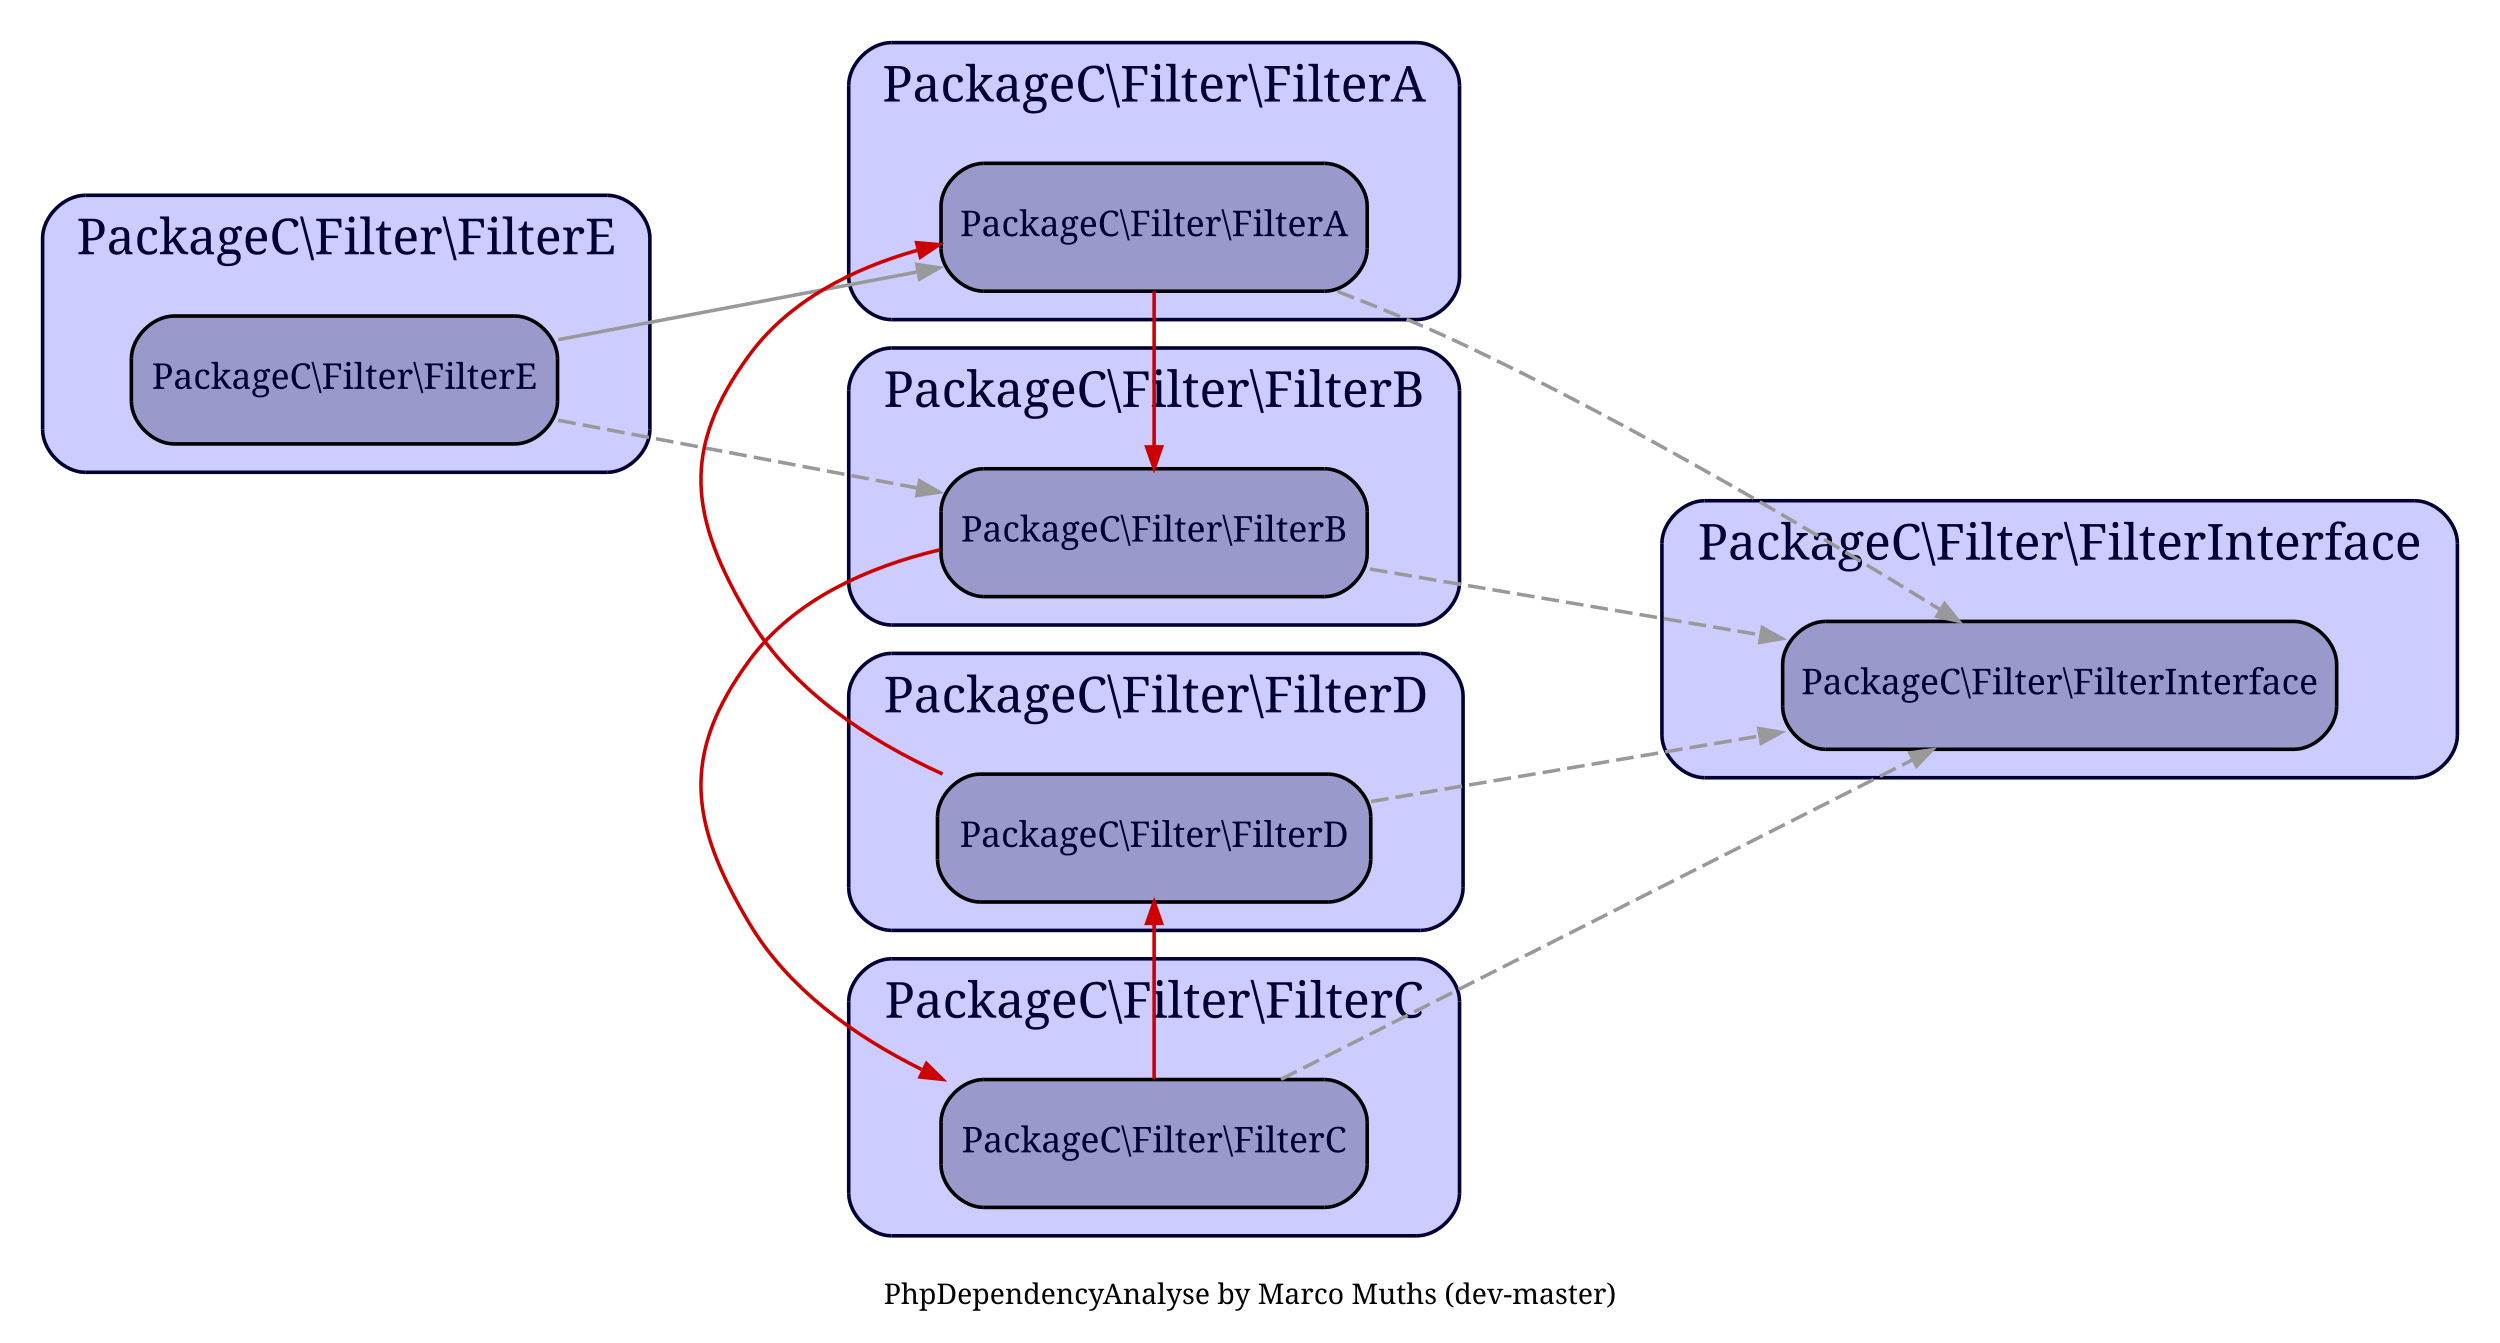
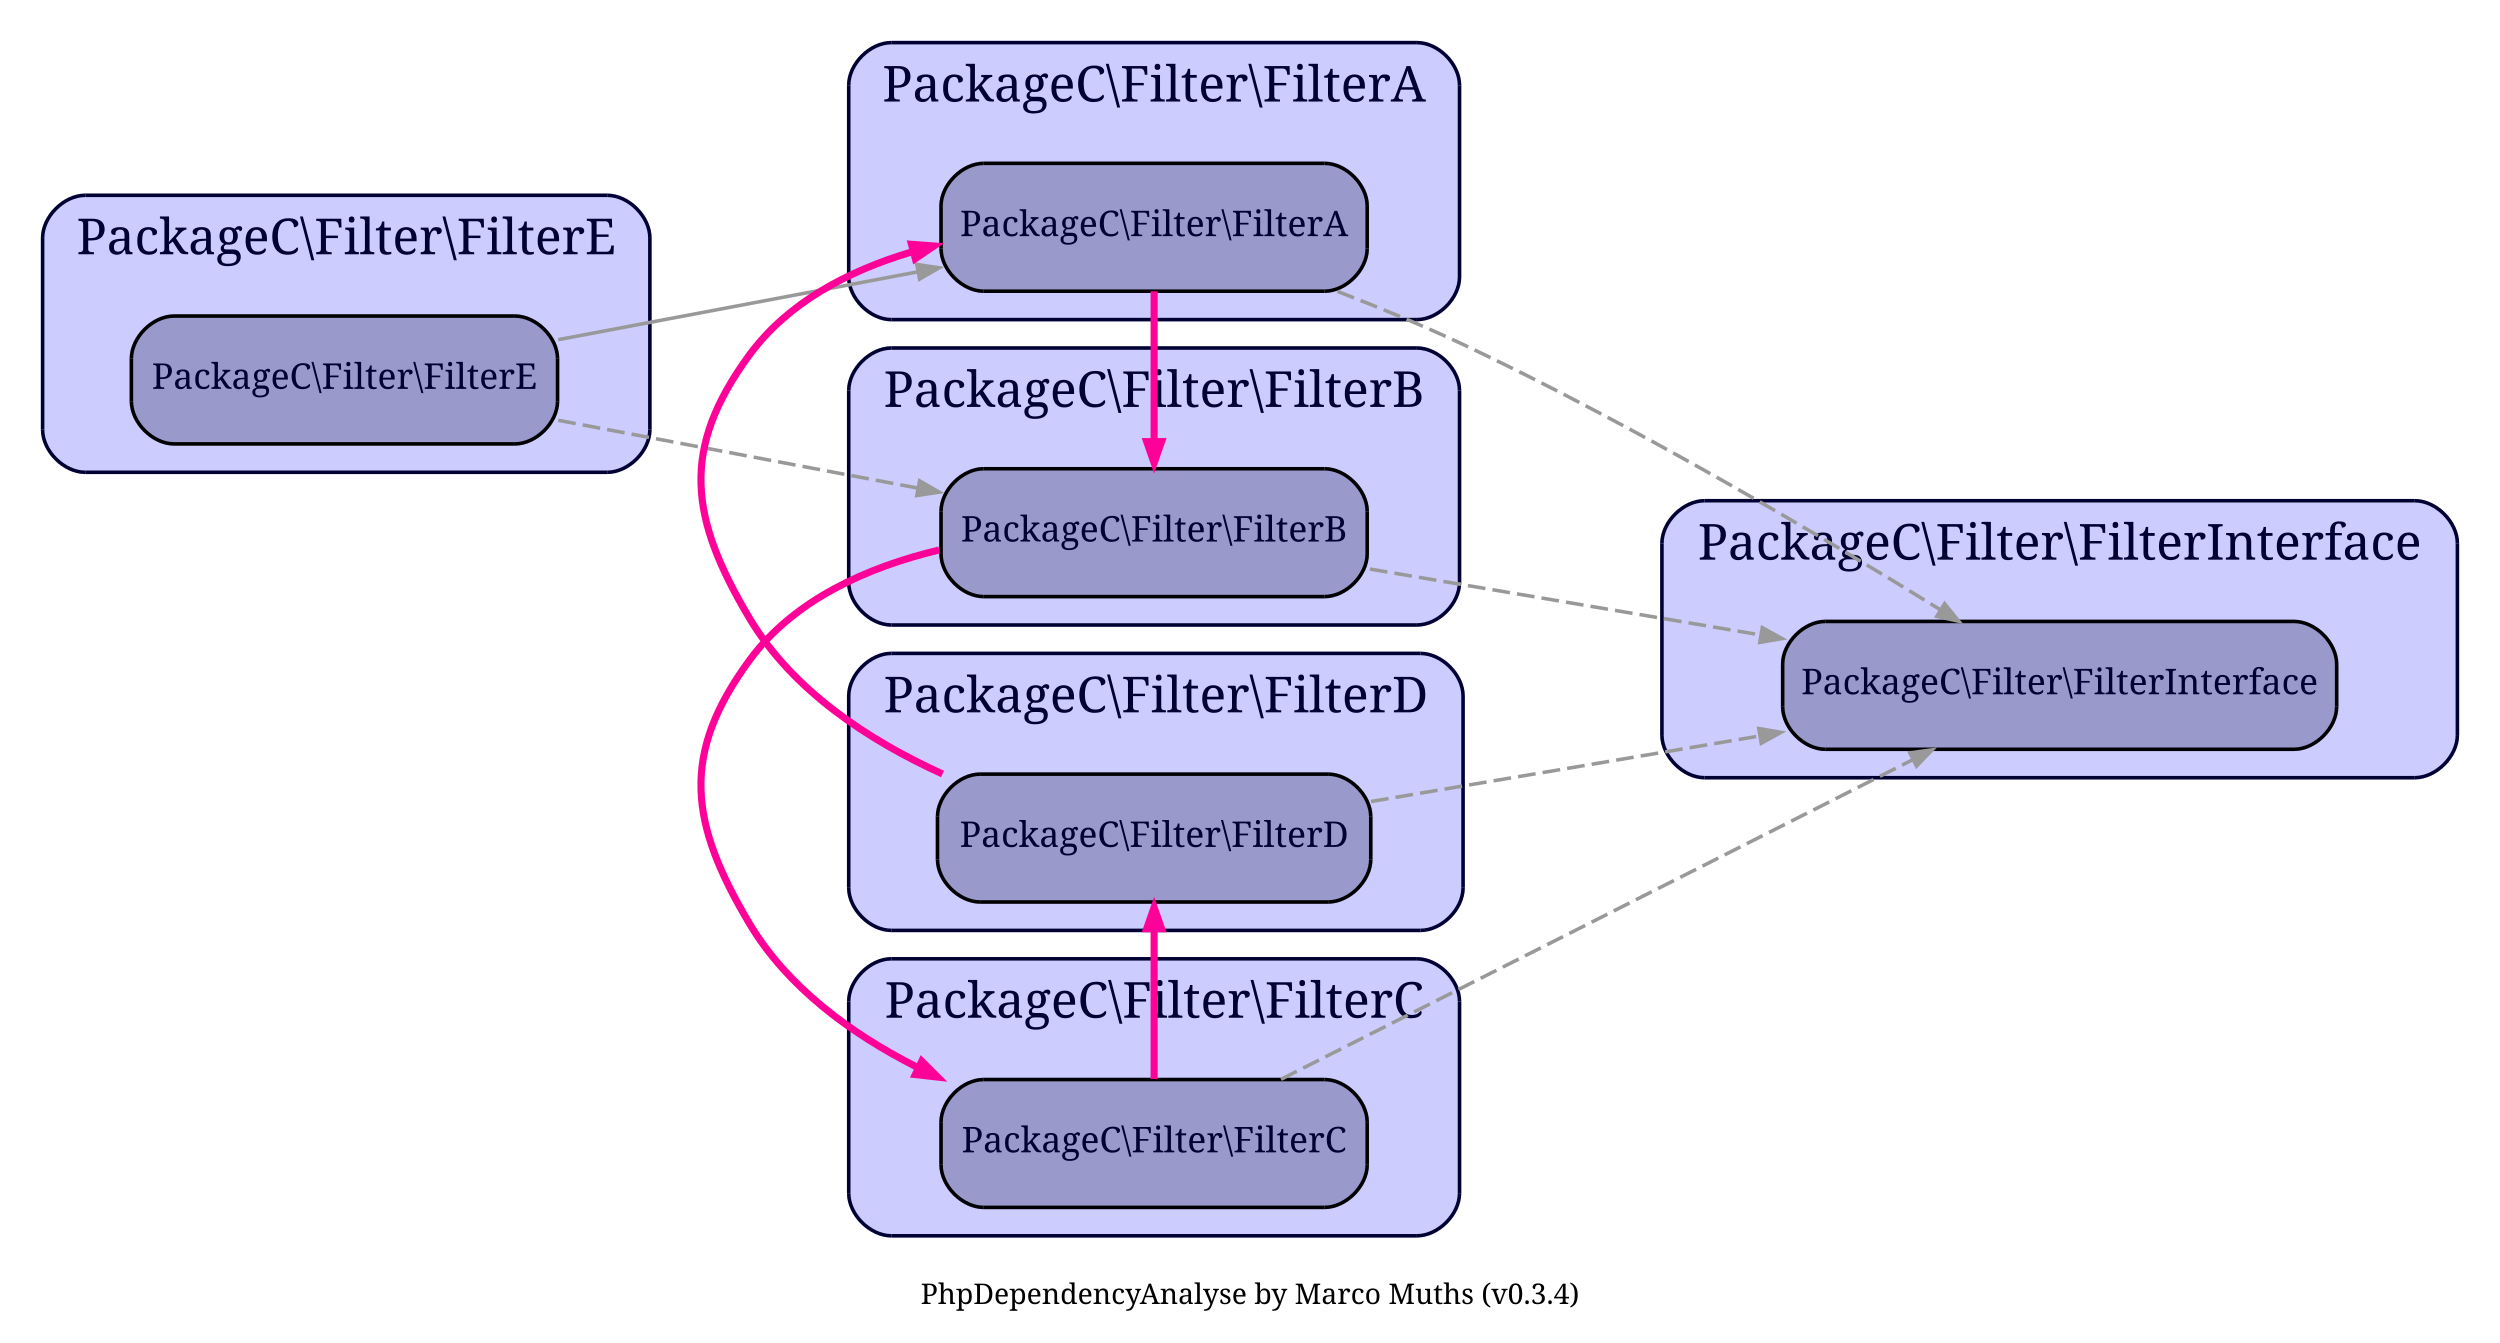
<svg xmlns="http://www.w3.org/2000/svg" width="704pt" height="378pt" viewBox="0.00 0.00 704.00 378.00">
  <g id="graph1" class="graph" transform="scale(1 1) rotate(0) translate(4 374)">
    <polygon fill="white" stroke="white" points="-4,5 -4,-374 701,-374 701,5 -4,5" />
-     <text text-anchor="middle" x="348" y="-6.8" font-family="Times Roman,serif" font-size="8.00">PhpDependencyAnalyse by Marco Muths (dev-master)</text>
+     <text text-anchor="middle" x="348" y="-6.8" font-family="Times Roman,serif" font-size="8.00">PhpDependencyAnalyse by Marco Muths (v0.3.4)</text>
    <g id="graph2" class="cluster">
      <polygon fill="#ccccff" stroke="#ccccff" points="247,-284 395,-284 407,-296 407,-350 395,-362 247,-362 235,-350 235,-296 247,-284" />
      <path fill="#ccccff" stroke="#ccccff" d="M395,-284C401,-284 407,-290 407,-296" />
      <path fill="#ccccff" stroke="#ccccff" d="M407,-350C407,-356 401,-362 395,-362" />
      <path fill="#ccccff" stroke="#ccccff" d="M247,-362C241,-362 235,-356 235,-350" />
      <path fill="#ccccff" stroke="#ccccff" d="M235,-296C235,-290 241,-284 247,-284" />
      <polyline fill="none" stroke="#000033" points="247,-284 395,-284 " />
      <path fill="none" stroke="#000033" d="M395,-284C401,-284 407,-290 407,-296" />
      <polyline fill="none" stroke="#000033" points="407,-296 407,-350 " />
      <path fill="none" stroke="#000033" d="M407,-350C407,-356 401,-362 395,-362" />
      <polyline fill="none" stroke="#000033" points="395,-362 247,-362 " />
      <path fill="none" stroke="#000033" d="M247,-362C241,-362 235,-356 235,-350" />
      <polyline fill="none" stroke="#000033" points="235,-350 235,-296 " />
      <path fill="none" stroke="#000033" d="M235,-296C235,-290 241,-284 247,-284" />
      <text text-anchor="middle" x="321" y="-345.4" font-family="Times Roman,serif" font-size="14.00" fill="#000033">PackageC\Filter\FilterA</text>
    </g>
    <g id="graph3" class="cluster">
      <polygon fill="#ccccff" stroke="#ccccff" points="476,-155 676,-155 688,-167 688,-221 676,-233 476,-233 464,-221 464,-167 476,-155" />
      <path fill="#ccccff" stroke="#ccccff" d="M676,-155C682,-155 688,-161 688,-167" />
      <path fill="#ccccff" stroke="#ccccff" d="M688,-221C688,-227 682,-233 676,-233" />
      <path fill="#ccccff" stroke="#ccccff" d="M476,-233C470,-233 464,-227 464,-221" />
      <path fill="#ccccff" stroke="#ccccff" d="M464,-167C464,-161 470,-155 476,-155" />
      <polyline fill="none" stroke="#000033" points="476,-155 676,-155 " />
      <path fill="none" stroke="#000033" d="M676,-155C682,-155 688,-161 688,-167" />
      <polyline fill="none" stroke="#000033" points="688,-167 688,-221 " />
      <path fill="none" stroke="#000033" d="M688,-221C688,-227 682,-233 676,-233" />
      <polyline fill="none" stroke="#000033" points="676,-233 476,-233 " />
      <path fill="none" stroke="#000033" d="M476,-233C470,-233 464,-227 464,-221" />
      <polyline fill="none" stroke="#000033" points="464,-221 464,-167 " />
      <path fill="none" stroke="#000033" d="M464,-167C464,-161 470,-155 476,-155" />
      <text text-anchor="middle" x="576" y="-216.4" font-family="Times Roman,serif" font-size="14.00" fill="#000033">PackageC\Filter\FilterInterface</text>
    </g>
    <g id="graph4" class="cluster">
      <polygon fill="#ccccff" stroke="#ccccff" points="247,-198 395,-198 407,-210 407,-264 395,-276 247,-276 235,-264 235,-210 247,-198" />
      <path fill="#ccccff" stroke="#ccccff" d="M395,-198C401,-198 407,-204 407,-210" />
      <path fill="#ccccff" stroke="#ccccff" d="M407,-264C407,-270 401,-276 395,-276" />
      <path fill="#ccccff" stroke="#ccccff" d="M247,-276C241,-276 235,-270 235,-264" />
      <path fill="#ccccff" stroke="#ccccff" d="M235,-210C235,-204 241,-198 247,-198" />
      <polyline fill="none" stroke="#000033" points="247,-198 395,-198 " />
      <path fill="none" stroke="#000033" d="M395,-198C401,-198 407,-204 407,-210" />
      <polyline fill="none" stroke="#000033" points="407,-210 407,-264 " />
      <path fill="none" stroke="#000033" d="M407,-264C407,-270 401,-276 395,-276" />
      <polyline fill="none" stroke="#000033" points="395,-276 247,-276 " />
      <path fill="none" stroke="#000033" d="M247,-276C241,-276 235,-270 235,-264" />
      <polyline fill="none" stroke="#000033" points="235,-264 235,-210 " />
      <path fill="none" stroke="#000033" d="M235,-210C235,-204 241,-198 247,-198" />
      <text text-anchor="middle" x="321" y="-259.4" font-family="Times Roman,serif" font-size="14.00" fill="#000033">PackageC\Filter\FilterB</text>
    </g>
    <g id="graph5" class="cluster">
      <polygon fill="#ccccff" stroke="#ccccff" points="20,-241 167,-241 179,-253 179,-307 167,-319 20,-319 8,-307 8,-253 20,-241" />
      <path fill="#ccccff" stroke="#ccccff" d="M167,-241C173,-241 179,-247 179,-253" />
      <path fill="#ccccff" stroke="#ccccff" d="M179,-307C179,-313 173,-319 167,-319" />
      <path fill="#ccccff" stroke="#ccccff" d="M20,-319C14,-319 8,-313 8,-307" />
      <path fill="#ccccff" stroke="#ccccff" d="M8,-253C8,-247 14,-241 20,-241" />
      <polyline fill="none" stroke="#000033" points="20,-241 167,-241 " />
      <path fill="none" stroke="#000033" d="M167,-241C173,-241 179,-247 179,-253" />
      <polyline fill="none" stroke="#000033" points="179,-253 179,-307 " />
      <path fill="none" stroke="#000033" d="M179,-307C179,-313 173,-319 167,-319" />
      <polyline fill="none" stroke="#000033" points="167,-319 20,-319 " />
      <path fill="none" stroke="#000033" d="M20,-319C14,-319 8,-313 8,-307" />
      <polyline fill="none" stroke="#000033" points="8,-307 8,-253 " />
      <path fill="none" stroke="#000033" d="M8,-253C8,-247 14,-241 20,-241" />
      <text text-anchor="middle" x="93.5" y="-302.4" font-family="Times Roman,serif" font-size="14.00" fill="#000033">PackageC\Filter\FilterE</text>
    </g>
    <g id="graph6" class="cluster">
      <polygon fill="#ccccff" stroke="#ccccff" points="247,-112 396,-112 408,-124 408,-178 396,-190 247,-190 235,-178 235,-124 247,-112" />
      <path fill="#ccccff" stroke="#ccccff" d="M396,-112C402,-112 408,-118 408,-124" />
      <path fill="#ccccff" stroke="#ccccff" d="M408,-178C408,-184 402,-190 396,-190" />
      <path fill="#ccccff" stroke="#ccccff" d="M247,-190C241,-190 235,-184 235,-178" />
      <path fill="#ccccff" stroke="#ccccff" d="M235,-124C235,-118 241,-112 247,-112" />
      <polyline fill="none" stroke="#000033" points="247,-112 396,-112 " />
      <path fill="none" stroke="#000033" d="M396,-112C402,-112 408,-118 408,-124" />
      <polyline fill="none" stroke="#000033" points="408,-124 408,-178 " />
      <path fill="none" stroke="#000033" d="M408,-178C408,-184 402,-190 396,-190" />
      <polyline fill="none" stroke="#000033" points="396,-190 247,-190 " />
      <path fill="none" stroke="#000033" d="M247,-190C241,-190 235,-184 235,-178" />
      <polyline fill="none" stroke="#000033" points="235,-178 235,-124 " />
      <path fill="none" stroke="#000033" d="M235,-124C235,-118 241,-112 247,-112" />
      <text text-anchor="middle" x="321.5" y="-173.4" font-family="Times Roman,serif" font-size="14.00" fill="#000033">PackageC\Filter\FilterD</text>
    </g>
    <g id="graph7" class="cluster">
      <polygon fill="#ccccff" stroke="#ccccff" points="247,-26 395,-26 407,-38 407,-92 395,-104 247,-104 235,-92 235,-38 247,-26" />
      <path fill="#ccccff" stroke="#ccccff" d="M395,-26C401,-26 407,-32 407,-38" />
      <path fill="#ccccff" stroke="#ccccff" d="M407,-92C407,-98 401,-104 395,-104" />
      <path fill="#ccccff" stroke="#ccccff" d="M247,-104C241,-104 235,-98 235,-92" />
      <path fill="#ccccff" stroke="#ccccff" d="M235,-38C235,-32 241,-26 247,-26" />
      <polyline fill="none" stroke="#000033" points="247,-26 395,-26 " />
      <path fill="none" stroke="#000033" d="M395,-26C401,-26 407,-32 407,-38" />
      <polyline fill="none" stroke="#000033" points="407,-38 407,-92 " />
      <path fill="none" stroke="#000033" d="M407,-92C407,-98 401,-104 395,-104" />
      <polyline fill="none" stroke="#000033" points="395,-104 247,-104 " />
      <path fill="none" stroke="#000033" d="M247,-104C241,-104 235,-98 235,-92" />
      <polyline fill="none" stroke="#000033" points="235,-92 235,-38 " />
      <path fill="none" stroke="#000033" d="M235,-38C235,-32 241,-26 247,-26" />
      <text text-anchor="middle" x="321" y="-87.4" font-family="Times Roman,serif" font-size="14.00" fill="#000033">PackageC\Filter\FilterC</text>
    </g>
    <g id="node2" class="node">
      <polygon fill="#9999cc" stroke="#9999cc" points="369,-328 273,-328 261,-316 261,-304 273,-292 369,-292 381,-304 381,-316 369,-328" />
      <path fill="#9999cc" stroke="#9999cc" d="M273,-328C267,-328 261,-322 261,-316" />
      <path fill="#9999cc" stroke="#9999cc" d="M261,-304C261,-298 267,-292 273,-292" />
      <path fill="#9999cc" stroke="#9999cc" d="M369,-292C375,-292 381,-298 381,-304" />
      <path fill="#9999cc" stroke="#9999cc" d="M381,-316C381,-322 375,-328 369,-328" />
      <polyline fill="none" stroke="black" points="369,-328 273,-328 " />
      <path fill="none" stroke="black" d="M273,-328C267,-328 261,-322 261,-316" />
      <polyline fill="none" stroke="black" points="261,-316 261,-304 " />
      <path fill="none" stroke="black" d="M261,-304C261,-298 267,-292 273,-292" />
      <polyline fill="none" stroke="black" points="273,-292 369,-292 " />
      <path fill="none" stroke="black" d="M369,-292C375,-292 381,-298 381,-304" />
      <polyline fill="none" stroke="black" points="381,-304 381,-316 " />
      <path fill="none" stroke="black" d="M381,-316C381,-322 375,-328 369,-328" />
      <text text-anchor="middle" x="321" y="-307.5" font-family="Times Roman,serif" font-size="10.00" fill="#000033">PackageC\Filter\FilterA</text>
    </g>
    <g id="node4" class="node">
      <polygon fill="#9999cc" stroke="#9999cc" points="642,-199 510,-199 498,-187 498,-175 510,-163 642,-163 654,-175 654,-187 642,-199" />
      <path fill="#9999cc" stroke="#9999cc" d="M510,-199C504,-199 498,-193 498,-187" />
      <path fill="#9999cc" stroke="#9999cc" d="M498,-175C498,-169 504,-163 510,-163" />
      <path fill="#9999cc" stroke="#9999cc" d="M642,-163C648,-163 654,-169 654,-175" />
      <path fill="#9999cc" stroke="#9999cc" d="M654,-187C654,-193 648,-199 642,-199" />
      <polyline fill="none" stroke="black" points="642,-199 510,-199 " />
      <path fill="none" stroke="black" d="M510,-199C504,-199 498,-193 498,-187" />
      <polyline fill="none" stroke="black" points="498,-187 498,-175 " />
      <path fill="none" stroke="black" d="M498,-175C498,-169 504,-163 510,-163" />
      <polyline fill="none" stroke="black" points="510,-163 642,-163 " />
      <path fill="none" stroke="black" d="M642,-163C648,-163 654,-169 654,-175" />
      <polyline fill="none" stroke="black" points="654,-175 654,-187 " />
      <path fill="none" stroke="black" d="M654,-187C654,-193 648,-199 642,-199" />
      <text text-anchor="middle" x="576" y="-178.5" font-family="Times Roman,serif" font-size="10.00" fill="#000033">PackageC\Filter\FilterInterface</text>
    </g>
    <g id="edge8" class="edge">
      <path fill="none" stroke="#999999" stroke-dasharray="5,2" d="M372.622,-291.945C384.397,-287.408 396.75,-282.308 408,-277 456.16,-254.278 509.093,-222.886 542.422,-202.274" />
      <polygon fill="#999999" stroke="#999999" points="543.608,-204.01 547.599,-199.062 541.394,-200.441 543.608,-204.01" />
    </g>
    <g id="node6" class="node">
      <polygon fill="#9999cc" stroke="#9999cc" points="369,-242 273,-242 261,-230 261,-218 273,-206 369,-206 381,-218 381,-230 369,-242" />
      <path fill="#9999cc" stroke="#9999cc" d="M273,-242C267,-242 261,-236 261,-230" />
      <path fill="#9999cc" stroke="#9999cc" d="M261,-218C261,-212 267,-206 273,-206" />
      <path fill="#9999cc" stroke="#9999cc" d="M369,-206C375,-206 381,-212 381,-218" />
      <path fill="#9999cc" stroke="#9999cc" d="M381,-230C381,-236 375,-242 369,-242" />
      <polyline fill="none" stroke="black" points="369,-242 273,-242 " />
      <path fill="none" stroke="black" d="M273,-242C267,-242 261,-236 261,-230" />
      <polyline fill="none" stroke="black" points="261,-230 261,-218 " />
      <path fill="none" stroke="black" d="M261,-218C261,-212 267,-206 273,-206" />
      <polyline fill="none" stroke="black" points="273,-206 369,-206 " />
      <path fill="none" stroke="black" d="M369,-206C375,-206 381,-212 381,-218" />
      <polyline fill="none" stroke="black" points="381,-218 381,-230 " />
      <path fill="none" stroke="black" d="M381,-230C381,-236 375,-242 369,-242" />
      <text text-anchor="middle" x="321" y="-221.5" font-family="Times Roman,serif" font-size="10.00" fill="#000033">PackageC\Filter\FilterB</text>
    </g>
    <g id="edge10" class="edge">
-       <path fill="none" stroke="#cc0000" d="M321,-291.975C321,-277.44 321,-262.905 321,-248.37" />
-       <polygon fill="#cc0000" stroke="#cc0000" points="323.1,-248.141 321,-242.141 318.9,-248.141 323.1,-248.141" />
+       <path fill="none" stroke="#ff0099" stroke-width="2" d="M321,-291.975C321,-278.089 321,-264.203 321,-250.317" />
+       <polygon fill="#ff0099" stroke="#ff0099" points="323.8,-250.141 321,-242.141 318.2,-250.141 323.8,-250.141" />
    </g>
    <g id="edge20" class="edge">
      <path fill="none" stroke="#999999" stroke-dasharray="5,2" d="M381.755,-213.755C414.619,-208.213 455.723,-201.282 491.646,-195.224" />
      <polygon fill="#999999" stroke="#999999" points="492.259,-197.251 497.827,-194.182 491.561,-193.109 492.259,-197.251" />
    </g>
    <g id="node12" class="node">
      <polygon fill="#9999cc" stroke="#9999cc" points="369,-70 273,-70 261,-58 261,-46 273,-34 369,-34 381,-46 381,-58 369,-70" />
      <path fill="#9999cc" stroke="#9999cc" d="M273,-70C267,-70 261,-64 261,-58" />
      <path fill="#9999cc" stroke="#9999cc" d="M261,-46C261,-40 267,-34 273,-34" />
      <path fill="#9999cc" stroke="#9999cc" d="M369,-34C375,-34 381,-40 381,-46" />
      <path fill="#9999cc" stroke="#9999cc" d="M381,-58C381,-64 375,-70 369,-70" />
      <polyline fill="none" stroke="black" points="369,-70 273,-70 " />
      <path fill="none" stroke="black" d="M273,-70C267,-70 261,-64 261,-58" />
      <polyline fill="none" stroke="black" points="261,-58 261,-46 " />
      <path fill="none" stroke="black" d="M261,-46C261,-40 267,-34 273,-34" />
      <polyline fill="none" stroke="black" points="273,-34 369,-34 " />
      <path fill="none" stroke="black" d="M369,-34C375,-34 381,-40 381,-46" />
      <polyline fill="none" stroke="black" points="381,-46 381,-58 " />
      <path fill="none" stroke="black" d="M381,-58C381,-64 375,-70 369,-70" />
      <text text-anchor="middle" x="321" y="-49.5" font-family="Times Roman,serif" font-size="10.00" fill="#000033">PackageC\Filter\FilterC</text>
    </g>
    <g id="edge22" class="edge">
-       <path fill="none" stroke="#cc0000" d="M260.458,-219.129C240.154,-214.259 219.514,-205.075 207,-188 187.558,-161.473 190.194,-142.271 207,-114 217.955,-95.572 236.516,-82.278 255.516,-72.846" />
-       <polygon fill="#cc0000" stroke="#cc0000" points="256.901,-74.513 261.419,-70.042 255.098,-70.72 256.901,-74.513" />
+       <path fill="none" stroke="#ff0099" stroke-width="2" d="M260.458,-219.129C240.154,-214.259 219.514,-205.075 207,-188 187.558,-161.473 190.194,-142.271 207,-114 217.671,-96.049 235.561,-82.969 254.043,-73.586" />
+       <polygon fill="#ff0099" stroke="#ff0099" points="255.421,-76.03 261.419,-70.042 252.995,-70.983 255.421,-76.03" />
    </g>
    <g id="node8" class="node">
      <polygon fill="#9999cc" stroke="#9999cc" points="141,-285 45,-285 33,-273 33,-261 45,-249 141,-249 153,-261 153,-273 141,-285" />
      <path fill="#9999cc" stroke="#9999cc" d="M45,-285C39,-285 33,-279 33,-273" />
      <path fill="#9999cc" stroke="#9999cc" d="M33,-261C33,-255 39,-249 45,-249" />
      <path fill="#9999cc" stroke="#9999cc" d="M141,-249C147,-249 153,-255 153,-261" />
      <path fill="#9999cc" stroke="#9999cc" d="M153,-273C153,-279 147,-285 141,-285" />
      <polyline fill="none" stroke="black" points="141,-285 45,-285 " />
      <path fill="none" stroke="black" d="M45,-285C39,-285 33,-279 33,-273" />
      <polyline fill="none" stroke="black" points="33,-273 33,-261 " />
      <path fill="none" stroke="black" d="M33,-261C33,-255 39,-249 45,-249" />
      <polyline fill="none" stroke="black" points="45,-249 141,-249 " />
      <path fill="none" stroke="black" d="M141,-249C147,-249 153,-255 153,-261" />
      <polyline fill="none" stroke="black" points="153,-261 153,-273 " />
      <path fill="none" stroke="black" d="M153,-273C153,-279 147,-285 141,-285" />
      <text text-anchor="middle" x="93" y="-264.5" font-family="Times Roman,serif" font-size="10.00" fill="#000033">PackageC\Filter\FilterE</text>
    </g>
    <g id="edge14" class="edge">
      <path fill="none" stroke="#999999" d="M153.203,-278.354C184.377,-284.233 222.517,-291.426 254.552,-297.468" />
      <polygon fill="#999999" stroke="#999999" points="254.174,-299.534 260.46,-298.582 254.953,-295.407 254.174,-299.534" />
    </g>
    <g id="edge12" class="edge">
      <path fill="none" stroke="#999999" stroke-dasharray="5,2" d="M153.203,-255.646C184.377,-249.767 222.517,-242.574 254.552,-236.532" />
      <polygon fill="#999999" stroke="#999999" points="254.953,-238.593 260.46,-235.418 254.174,-234.466 254.953,-238.593" />
    </g>
    <g id="node10" class="node">
      <polygon fill="#9999cc" stroke="#9999cc" points="370,-156 272,-156 260,-144 260,-132 272,-120 370,-120 382,-132 382,-144 370,-156" />
      <path fill="#9999cc" stroke="#9999cc" d="M272,-156C266,-156 260,-150 260,-144" />
      <path fill="#9999cc" stroke="#9999cc" d="M260,-132C260,-126 266,-120 272,-120" />
      <path fill="#9999cc" stroke="#9999cc" d="M370,-120C376,-120 382,-126 382,-132" />
      <path fill="#9999cc" stroke="#9999cc" d="M382,-144C382,-150 376,-156 370,-156" />
      <polyline fill="none" stroke="black" points="370,-156 272,-156 " />
      <path fill="none" stroke="black" d="M272,-156C266,-156 260,-150 260,-144" />
      <polyline fill="none" stroke="black" points="260,-144 260,-132 " />
      <path fill="none" stroke="black" d="M260,-132C260,-126 266,-120 272,-120" />
      <polyline fill="none" stroke="black" points="272,-120 370,-120 " />
      <path fill="none" stroke="black" d="M370,-120C376,-120 382,-126 382,-132" />
      <polyline fill="none" stroke="black" points="382,-132 382,-144 " />
      <path fill="none" stroke="black" d="M382,-144C382,-150 376,-156 370,-156" />
      <text text-anchor="middle" x="321" y="-135.5" font-family="Times Roman,serif" font-size="10.00" fill="#000033">PackageC\Filter\FilterD</text>
    </g>
    <g id="edge18" class="edge">
-       <path fill="none" stroke="#cc0000" d="M261.419,-156.042C240.438,-165.582 219.088,-179.666 207,-200 190.194,-228.271 187.558,-247.473 207,-274 218.243,-289.341 236.045,-298.312 254.27,-303.508" />
-       <polygon fill="#cc0000" stroke="#cc0000" points="254.121,-305.64 260.458,-305.129 255.186,-301.577 254.121,-305.64" />
+       <path fill="none" stroke="#ff0099" stroke-width="2" d="M261.419,-156.042C240.438,-165.582 219.088,-179.666 207,-200 190.194,-228.271 187.558,-247.473 207,-274 217.852,-288.808 234.815,-297.68 252.37,-302.952" />
+       <polygon fill="#ff0099" stroke="#ff0099" points="252.005,-305.753 260.458,-305.129 253.46,-300.345 252.005,-305.753" />
    </g>
    <g id="edge16" class="edge">
      <path fill="none" stroke="#999999" stroke-dasharray="5,2" d="M382.079,-148.3C414.811,-153.819 455.646,-160.705 491.39,-166.732" />
      <polygon fill="#999999" stroke="#999999" points="491.274,-168.842 497.54,-167.769 491.973,-164.701 491.274,-168.842" />
    </g>
    <g id="edge24" class="edge">
      <path fill="none" stroke="#999999" stroke-dasharray="5,2" d="M356.725,-70.073C403.447,-93.709 485.146,-135.039 534.542,-160.027" />
      <polygon fill="#999999" stroke="#999999" points="533.804,-162.007 540.106,-162.842 535.7,-158.259 533.804,-162.007" />
    </g>
    <g id="edge26" class="edge">
-       <path fill="none" stroke="#cc0000" d="M321,-70.141C321,-84.676 321,-99.211 321,-113.746" />
-       <polygon fill="#cc0000" stroke="#cc0000" points="318.9,-113.975 321,-119.975 323.1,-113.975 318.9,-113.975" />
+       <path fill="none" stroke="#ff0099" stroke-width="2" d="M321,-70.141C321,-84.027 321,-97.913 321,-111.799" />
+       <polygon fill="#ff0099" stroke="#ff0099" points="318.2,-111.975 321,-119.975 323.8,-111.975 318.2,-111.975" />
    </g>
  </g>
</svg>
